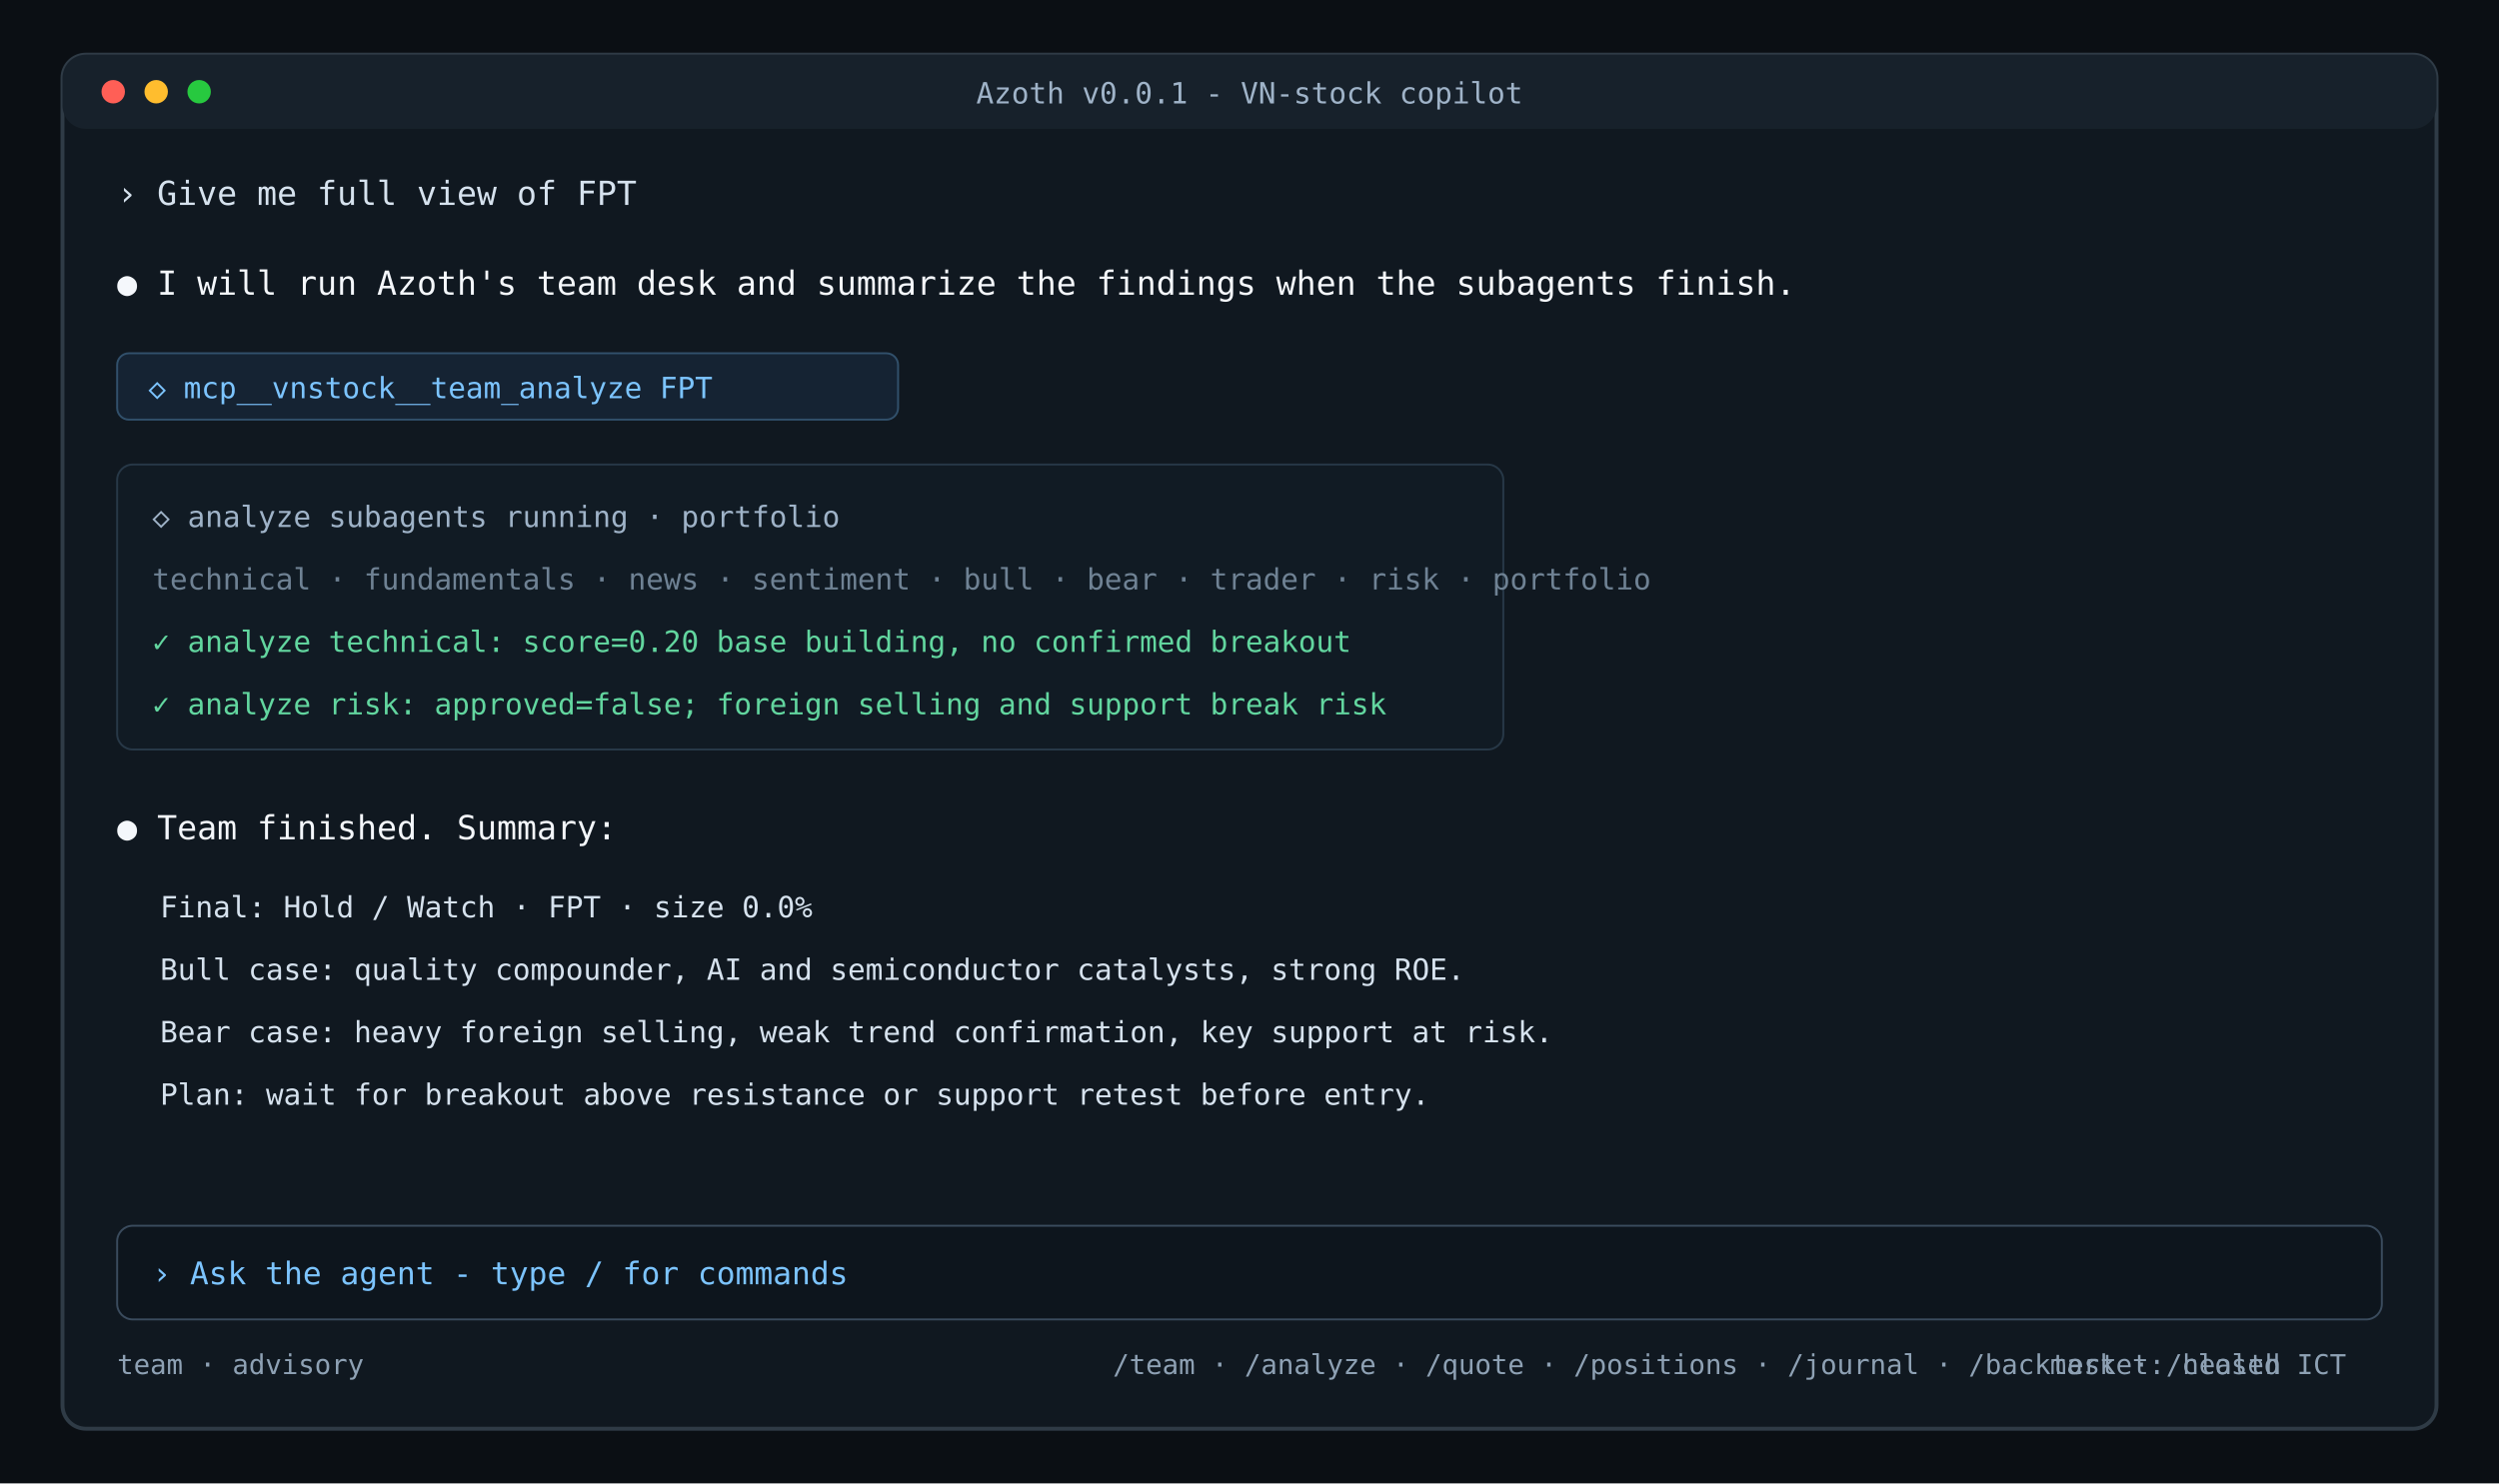
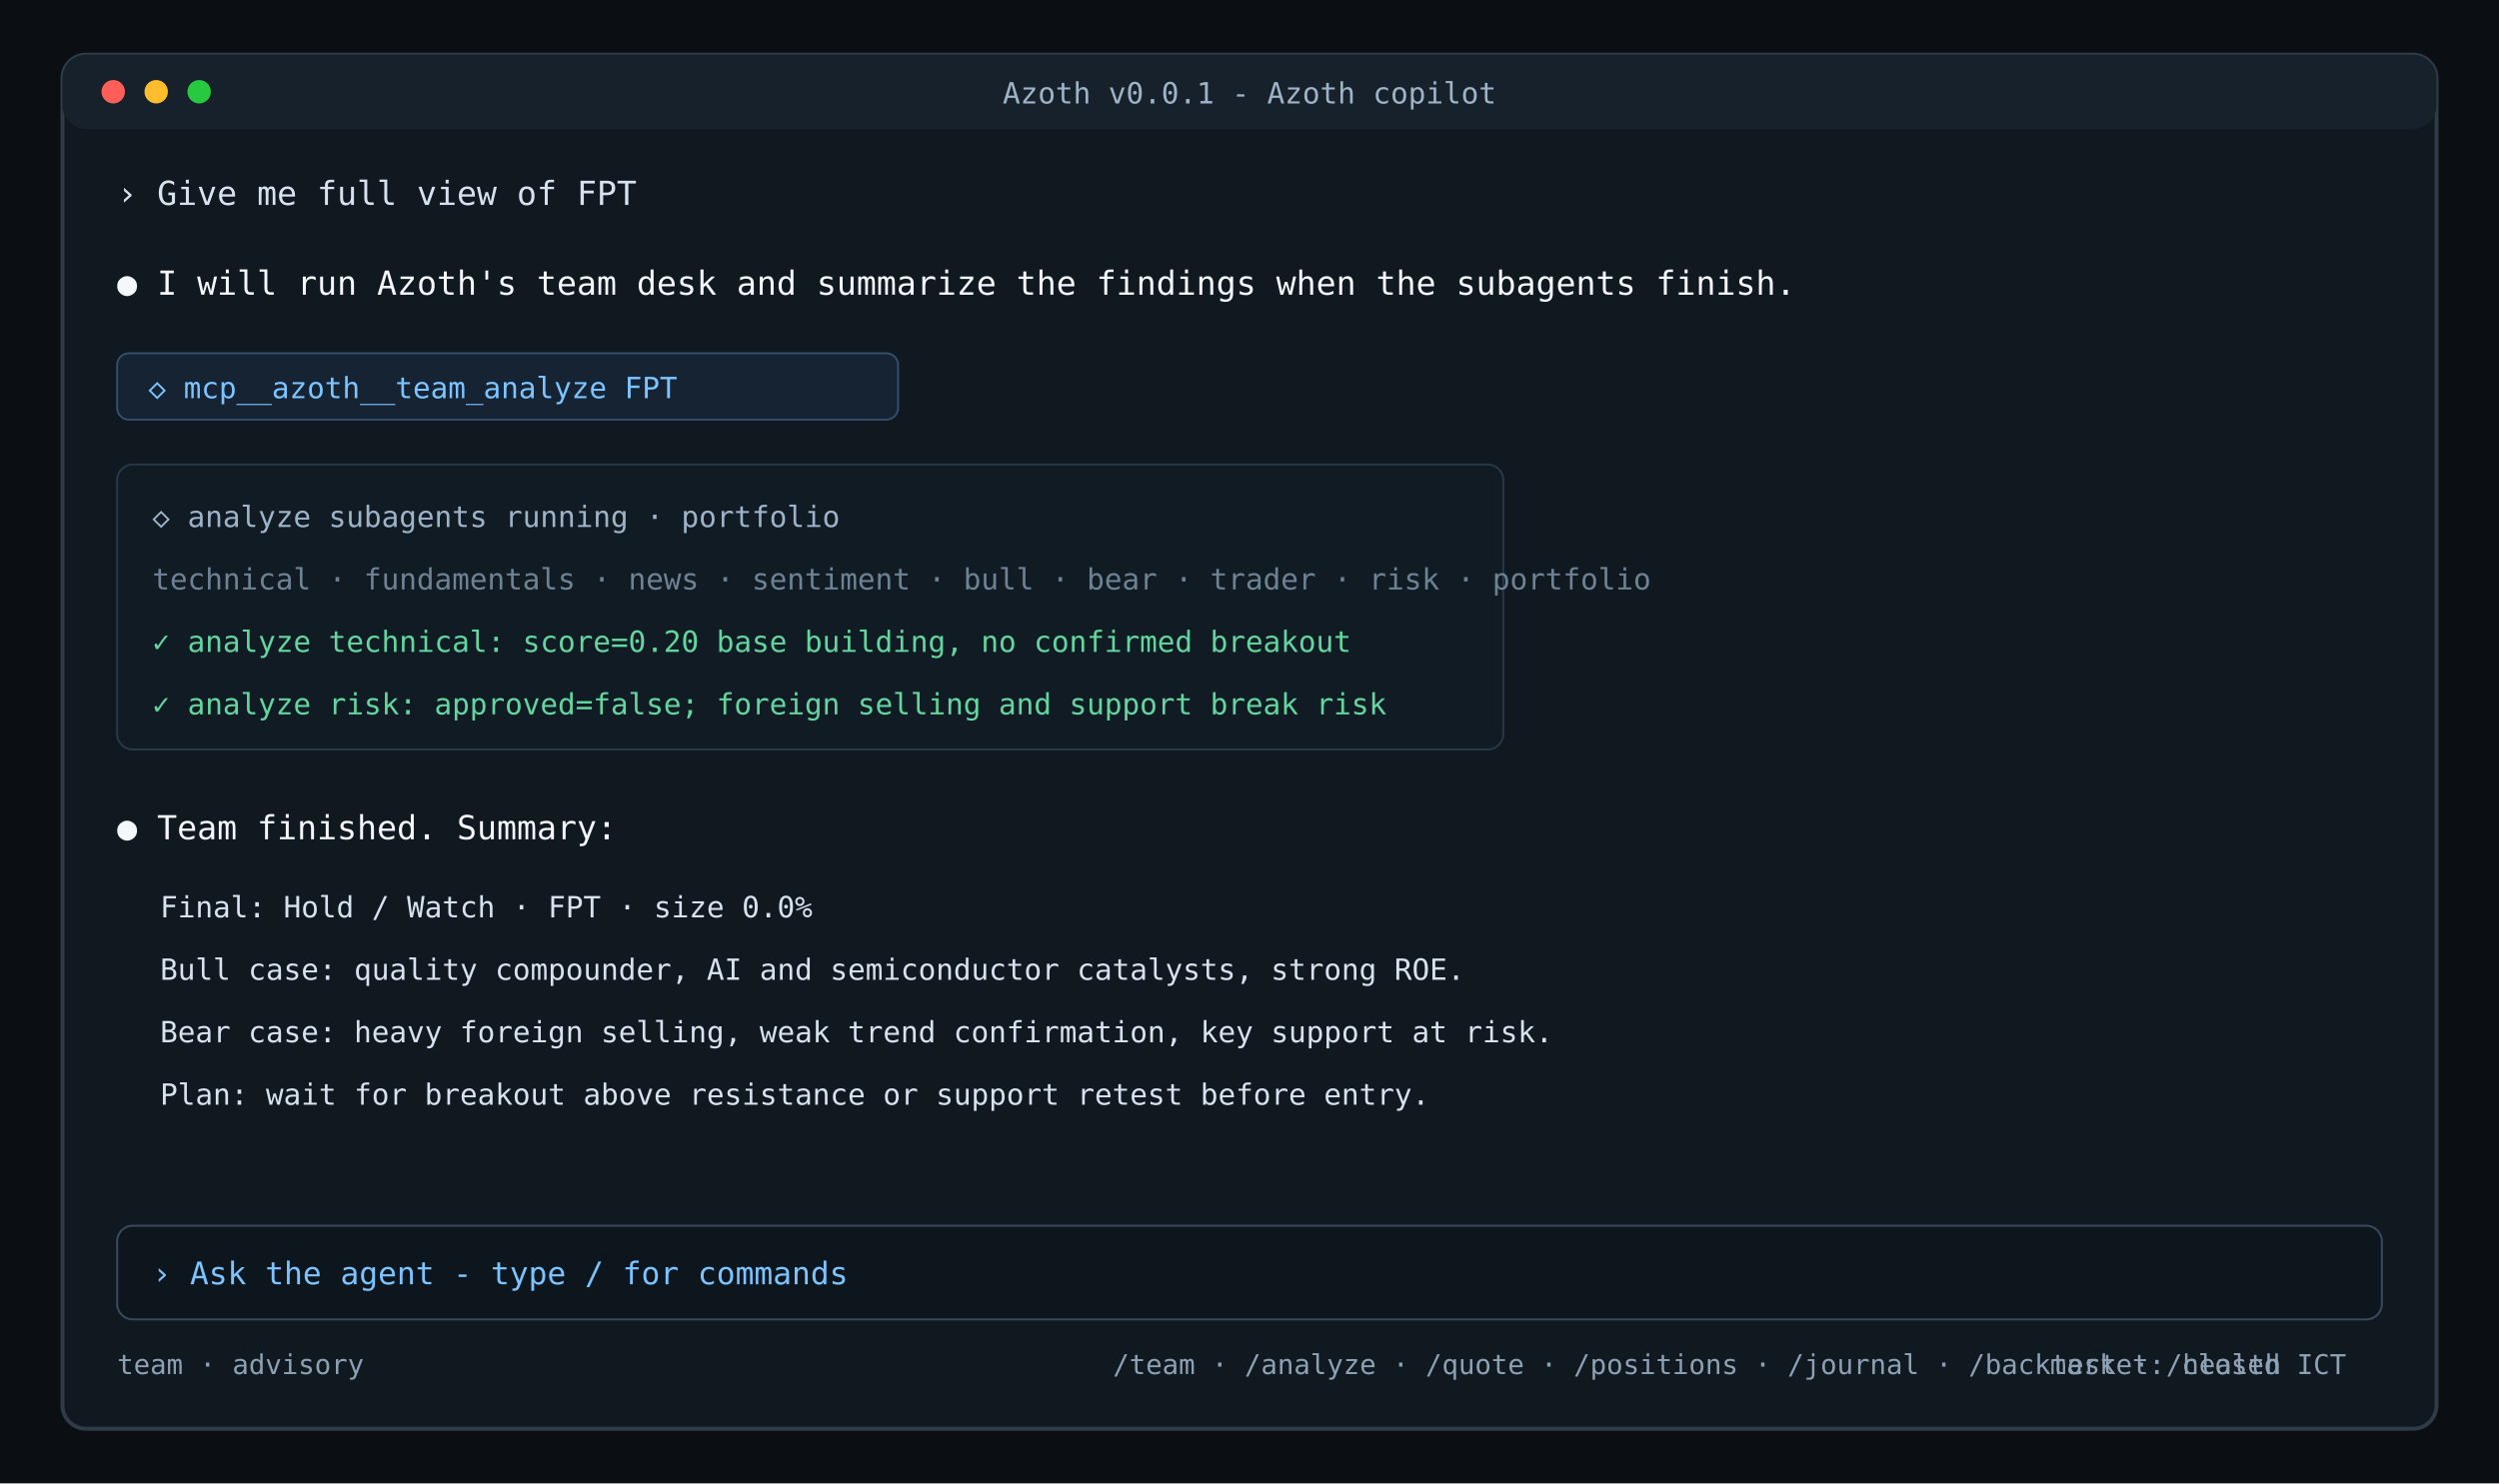
<svg xmlns="http://www.w3.org/2000/svg" width="1280" height="760" viewBox="0 0 1280 760" role="img" aria-labelledby="title desc">
  <rect width="1280" height="760" fill="#0b0f14" />
  <rect x="32" y="28" width="1216" height="704" rx="12" fill="#101820" stroke="#2f3b46" stroke-width="2" />
  <rect x="32" y="28" width="1216" height="38" rx="12" fill="#17212b" />
  <circle cx="58" cy="47" r="6" fill="#ff5f56" />
  <circle cx="80" cy="47" r="6" fill="#ffbd2e" />
  <circle cx="102" cy="47" r="6" fill="#27c93f" />
-   <text x="640" y="53" text-anchor="middle" font-family="SFMono-Regular, Menlo, Consolas, monospace" font-size="15" fill="#9fb3c8">Azoth v0.0.1 - VN-stock copilot</text>
+   <text x="640" y="53" text-anchor="middle" font-family="SFMono-Regular, Menlo, Consolas, monospace" font-size="15" fill="#9fb3c8">Azoth v0.0.1 - Azoth copilot</text>
  <g font-family="SFMono-Regular, Menlo, Consolas, monospace">
    <text x="60" y="105" font-size="17" fill="#d6e2ee">› Give me full view of FPT</text>
    <text x="60" y="151" font-size="17" fill="#f4f7fb">● I will run Azoth's team desk and summarize the findings when the subagents finish.</text>
    <rect x="60" y="181" width="400" height="34" rx="6" fill="#152333" stroke="#31506b" />
-     <text x="76" y="204" font-size="15" fill="#7cc4ff">◇ mcp__vnstock__team_analyze FPT</text>
+     <text x="76" y="204" font-size="15" fill="#7cc4ff">◇ mcp__azoth__team_analyze FPT</text>
    <rect x="60" y="238" width="710" height="146" rx="8" fill="#111b24" stroke="#273847" />
    <text x="78" y="270" font-size="15" fill="#9fb3c8">◇ analyze subagents running · portfolio</text>
    <text x="78" y="302" font-size="15" fill="#6f8294">technical · fundamentals · news · sentiment · bull · bear · trader · risk · portfolio</text>
    <text x="78" y="334" font-size="15" fill="#62d69f">✓ analyze technical: score=0.20 base building, no confirmed breakout</text>
    <text x="78" y="366" font-size="15" fill="#62d69f">✓ analyze risk: approved=false; foreign selling and support break risk</text>
    <text x="60" y="430" font-size="17" fill="#f4f7fb">● Team finished. Summary:</text>
    <text x="82" y="470" font-size="15" fill="#d6e2ee">Final: Hold / Watch · FPT · size 0.0%</text>
    <text x="82" y="502" font-size="15" fill="#d6e2ee">Bull case: quality compounder, AI and semiconductor catalysts, strong ROE.</text>
    <text x="82" y="534" font-size="15" fill="#d6e2ee">Bear case: heavy foreign selling, weak trend confirmation, key support at risk.</text>
    <text x="82" y="566" font-size="15" fill="#d6e2ee">Plan: wait for breakout above resistance or support retest before entry.</text>
    <rect x="60" y="628" width="1160" height="48" rx="8" fill="#0d151d" stroke="#3a4b5d" />
    <text x="78" y="658" font-size="16" fill="#7cc4ff">› Ask the agent - type / for commands</text>
    <text x="60" y="704" font-size="14" fill="#8ea1b4">team · advisory</text>
    <text x="570" y="704" font-size="14" fill="#8ea1b4">/team · /analyze · /quote · /positions · /journal · /backtest · /health</text>
    <text x="1050" y="704" font-size="14" fill="#8ea1b4">market: closed ICT</text>
  </g>
</svg>
